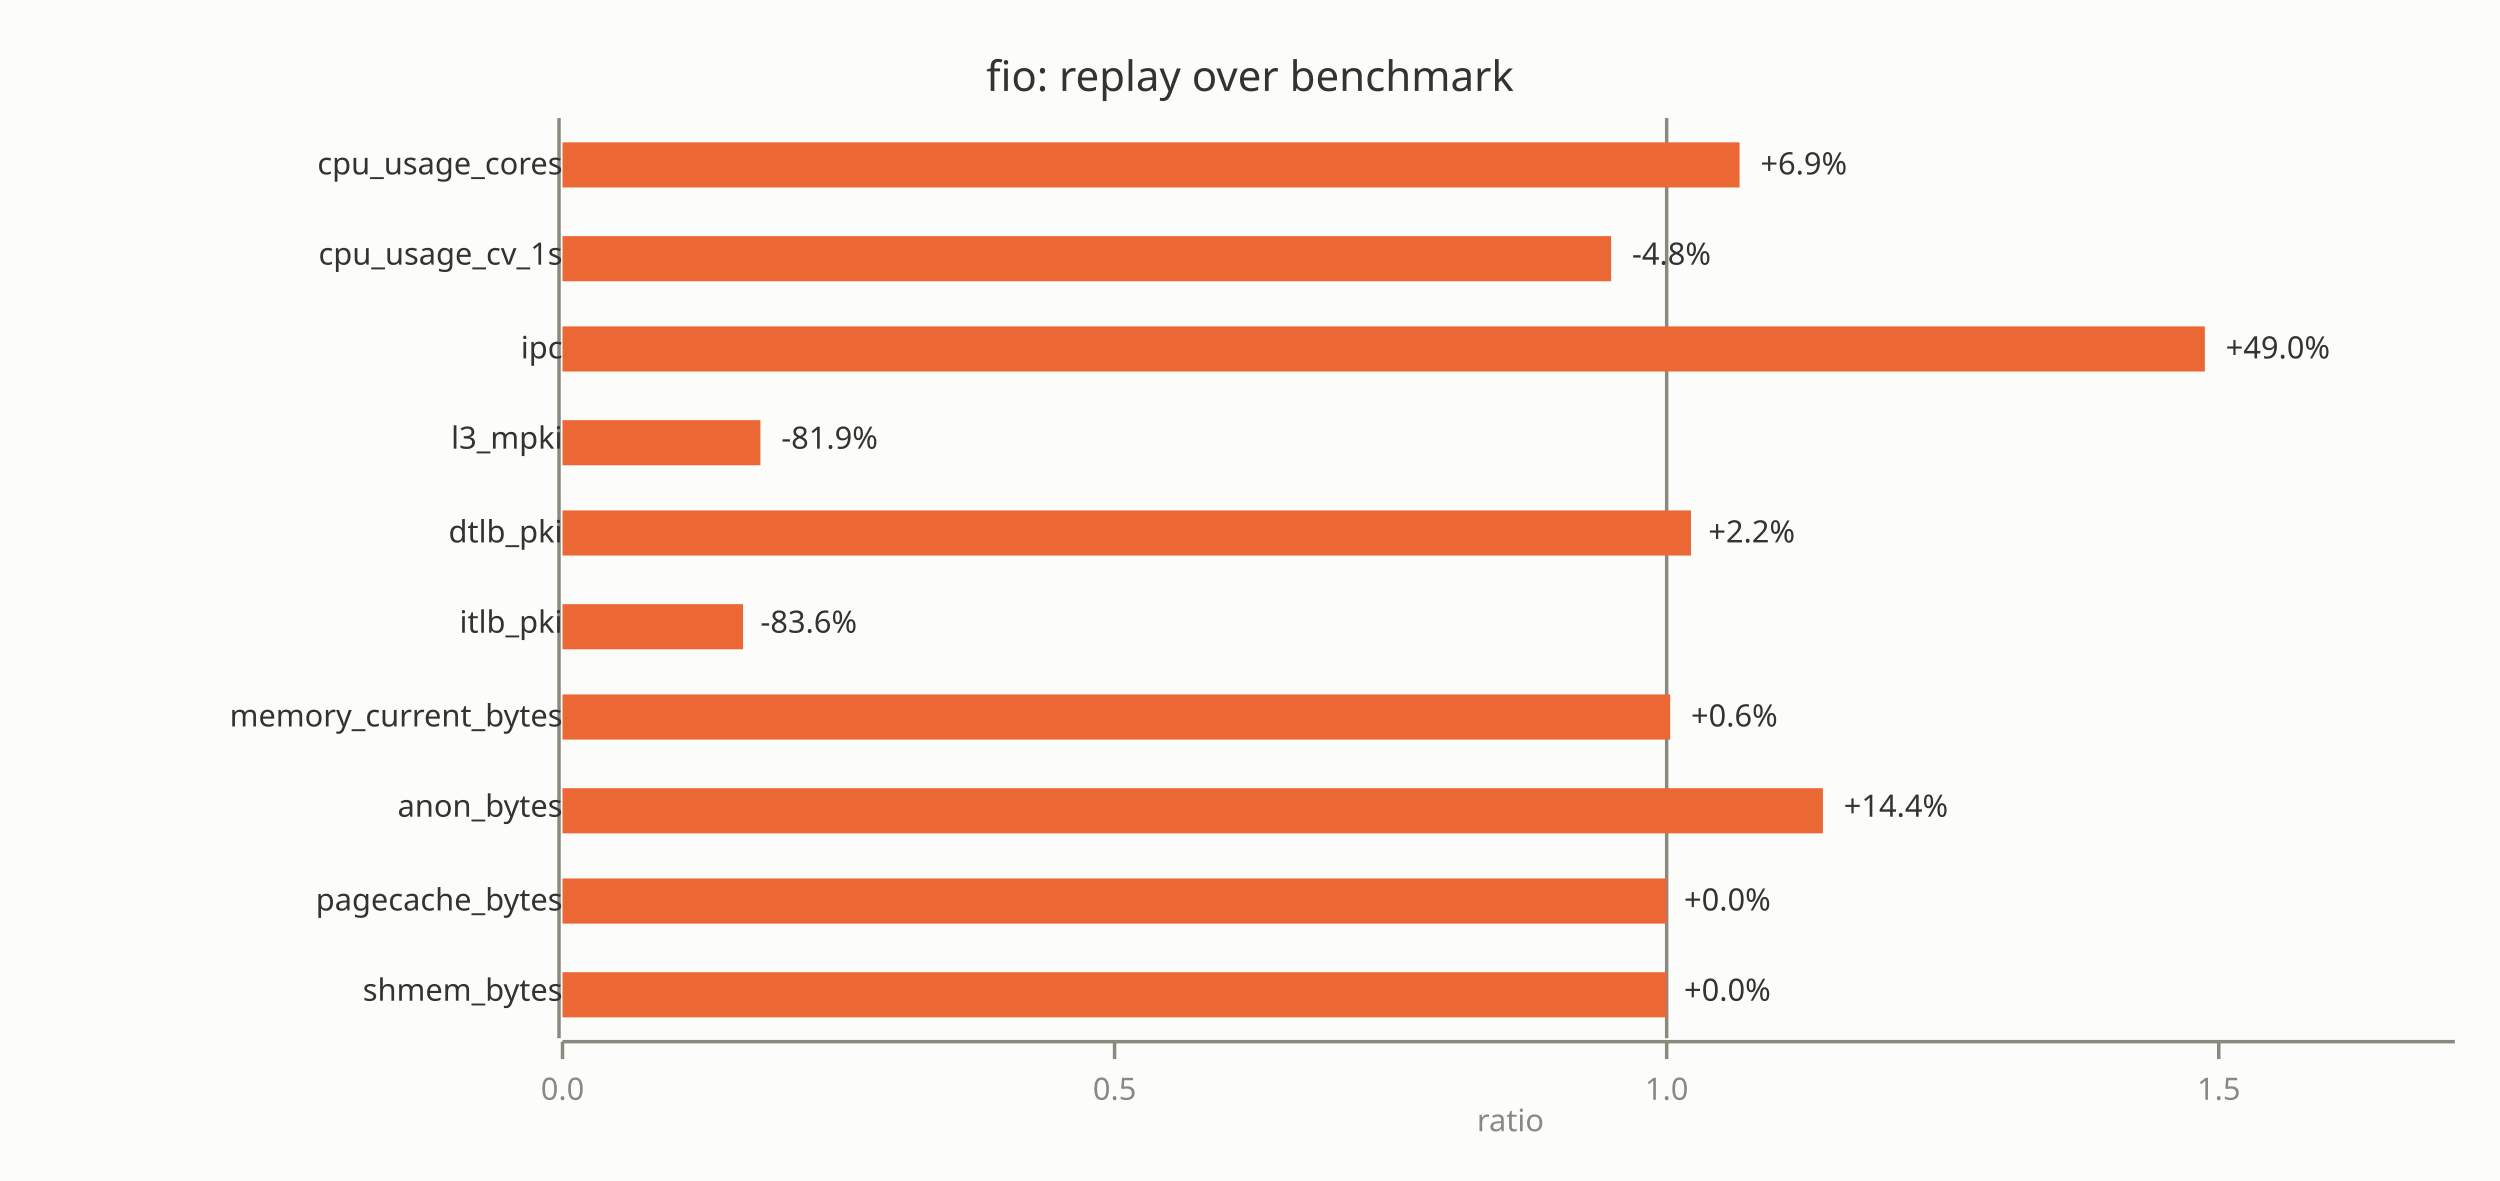
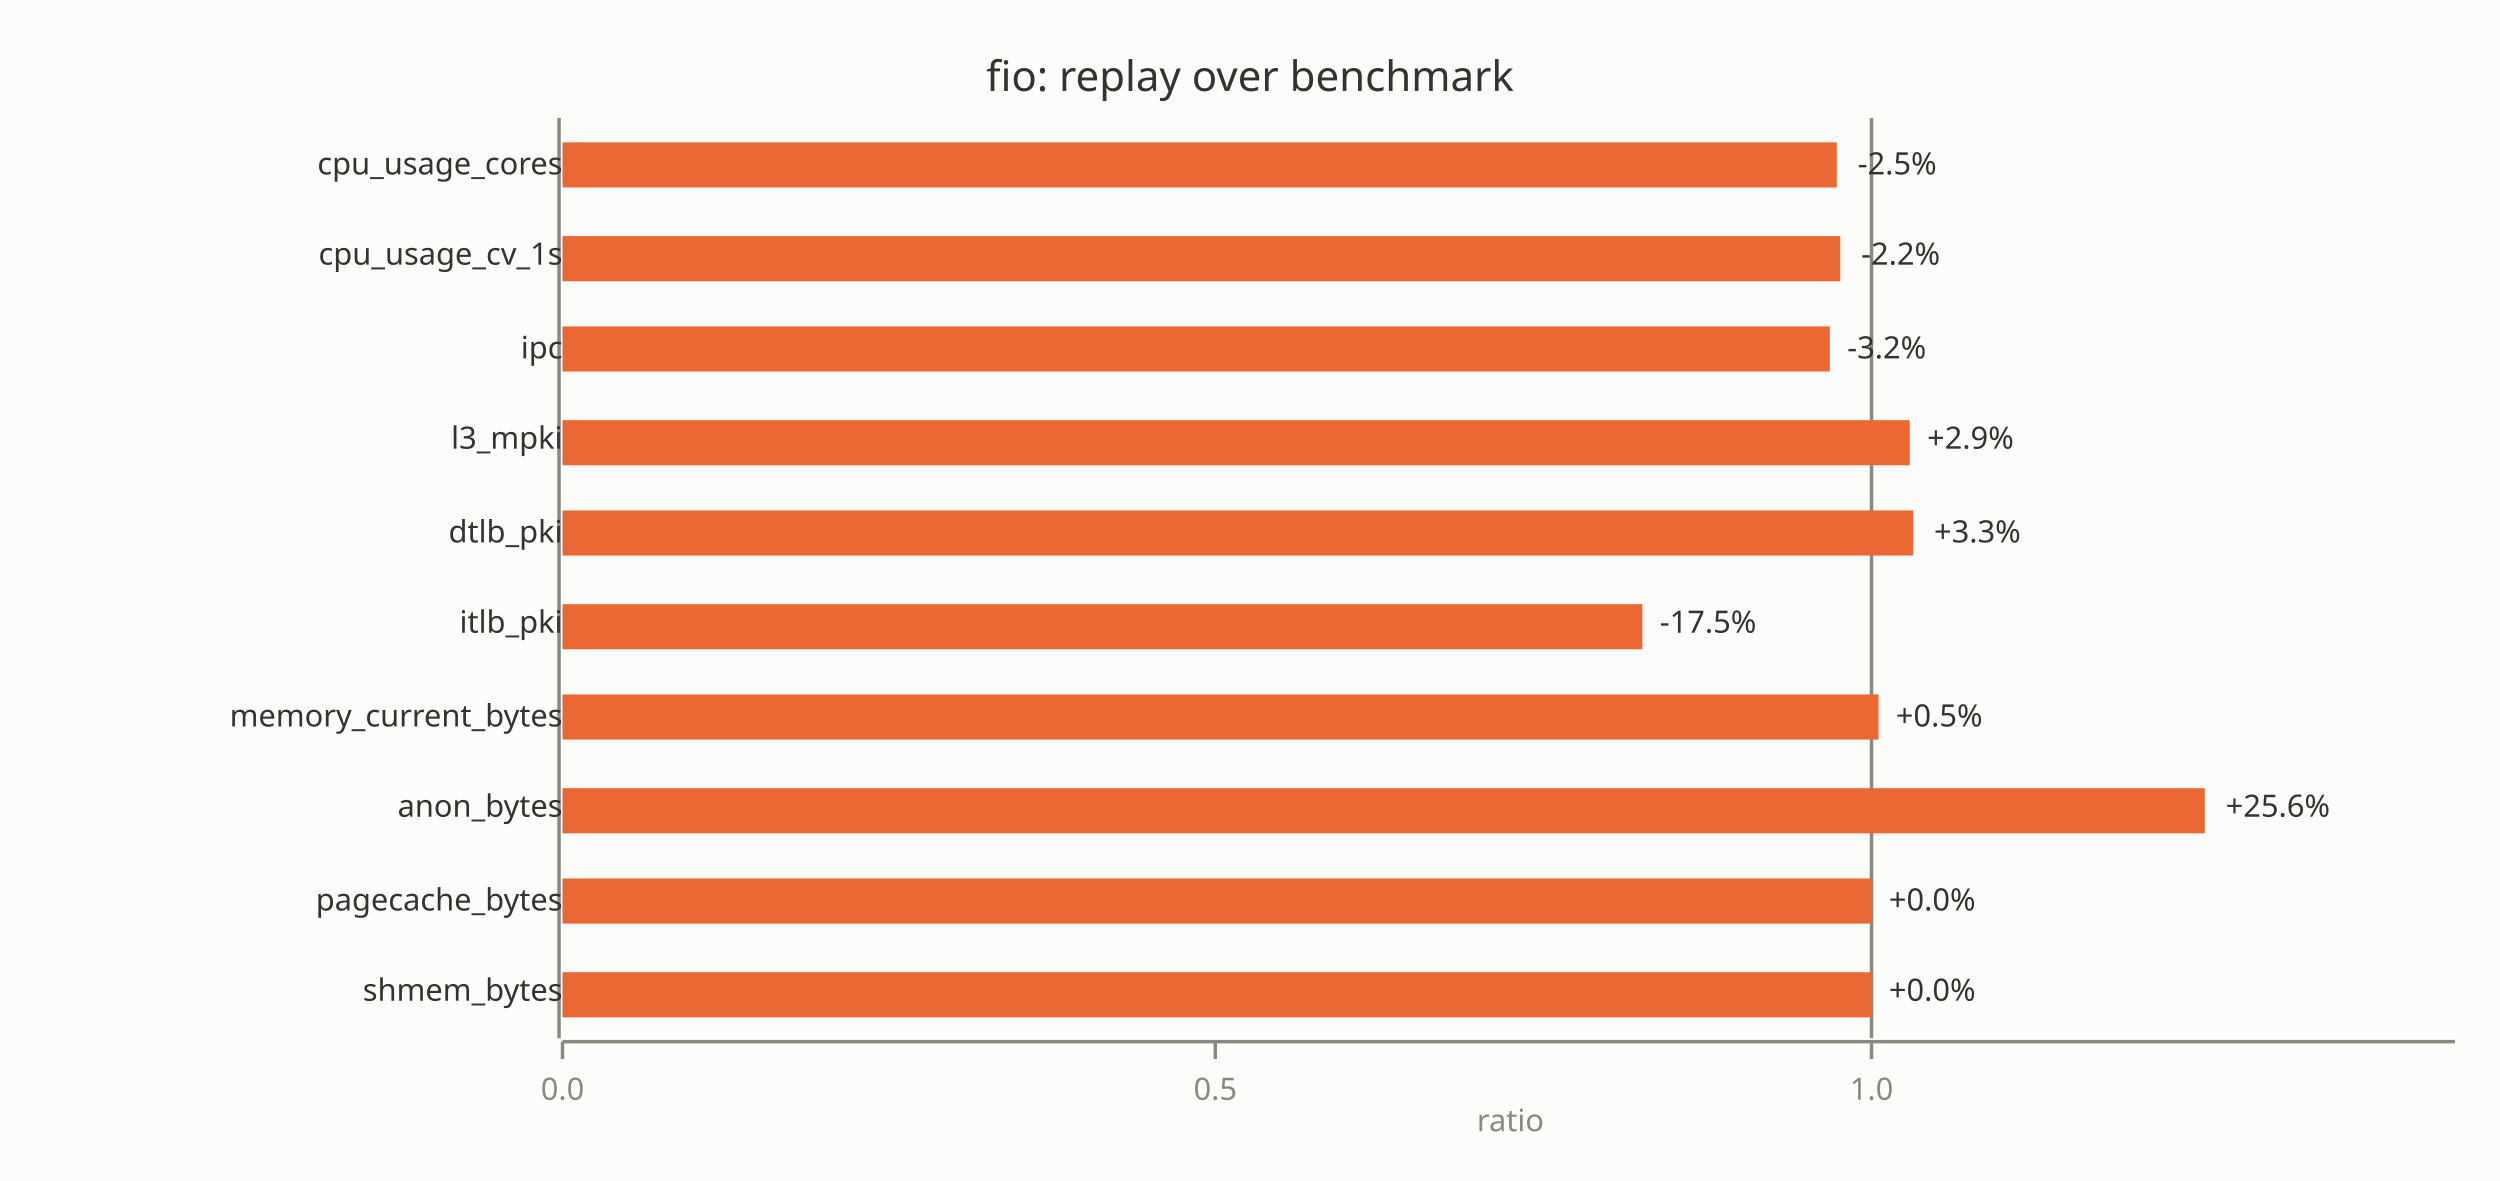
<svg xmlns="http://www.w3.org/2000/svg" width="720" height="340" viewBox="0 0 720 340">
  <rect x="0" y="0" width="720" height="340" opacity="1" fill="#FCFCFB" stroke="none" />
  <text x="360" y="17" dy="0.76em" text-anchor="middle" font-family="sans-serif" font-size="12.097" opacity="1" fill="#333330">
fio: replay over benchmark
</text>
  <text x="435" y="328" dy="-0.5ex" text-anchor="middle" font-family="sans-serif" font-size="8.871" opacity="1" fill="#8A8980">
ratio
</text>
  <polyline fill="none" opacity="1" stroke="#8A8980" stroke-width="1" points="161,34 161,299 " />
  <polyline fill="none" opacity="1" stroke="#8A8980" stroke-width="1" points="162,300 707,300 " />
  <text x="162" y="310" dy="0.76em" text-anchor="middle" font-family="sans-serif" font-size="8.871" opacity="1" fill="#8A8980">
0.0
</text>
  <polyline fill="none" opacity="1" stroke="#8A8980" stroke-width="1" points="162,300 162,305 " />
-   <text x="321" y="310" dy="0.76em" text-anchor="middle" font-family="sans-serif" font-size="8.871" opacity="1" fill="#8A8980">
+   <text x="350" y="310" dy="0.76em" text-anchor="middle" font-family="sans-serif" font-size="8.871" opacity="1" fill="#8A8980">
0.5
</text>
-   <polyline fill="none" opacity="1" stroke="#8A8980" stroke-width="1" points="321,300 321,305 " />
-   <text x="480" y="310" dy="0.76em" text-anchor="middle" font-family="sans-serif" font-size="8.871" opacity="1" fill="#8A8980">
+   <polyline fill="none" opacity="1" stroke="#8A8980" stroke-width="1" points="350,300 350,305 " />
+   <text x="539" y="310" dy="0.76em" text-anchor="middle" font-family="sans-serif" font-size="8.871" opacity="1" fill="#8A8980">
1.0
</text>
-   <polyline fill="none" opacity="1" stroke="#8A8980" stroke-width="1" points="480,300 480,305 " />
-   <text x="639" y="310" dy="0.76em" text-anchor="middle" font-family="sans-serif" font-size="8.871" opacity="1" fill="#8A8980">
- 1.5
- </text>
-   <polyline fill="none" opacity="1" stroke="#8A8980" stroke-width="1" points="639,300 639,305 " />
-   <polyline fill="none" opacity="1" stroke="#8A8980" stroke-width="1" points="480,299 480,34 " />
-   <rect x="162" y="41" width="339" height="13" opacity="1" fill="#EB6834" stroke="none" />
+   <polyline fill="none" opacity="1" stroke="#8A8980" stroke-width="1" points="539,300 539,305 " />
+   <polyline fill="none" opacity="1" stroke="#8A8980" stroke-width="1" points="539,299 539,34 " />
+   <rect x="162" y="41" width="367" height="13" opacity="1" fill="#EB6834" stroke="none" />
  <text x="162" y="48" dy="0.5ex" text-anchor="end" font-family="sans-serif" font-size="8.871" opacity="1" fill="#333330">
cpu_usage_cores
</text>
-   <text x="507" y="48" dy="0.5ex" text-anchor="start" font-family="sans-serif" font-size="8.871" opacity="1" fill="#333330">
- +6.9%
+   <text x="535" y="48" dy="0.5ex" text-anchor="start" font-family="sans-serif" font-size="8.871" opacity="1" fill="#333330">
+ -2.5%
</text>
-   <rect x="162" y="68" width="302" height="13" opacity="1" fill="#EB6834" stroke="none" />
+   <rect x="162" y="68" width="368" height="13" opacity="1" fill="#EB6834" stroke="none" />
  <text x="162" y="74" dy="0.5ex" text-anchor="end" font-family="sans-serif" font-size="8.871" opacity="1" fill="#333330">
cpu_usage_cv_1s
</text>
-   <text x="470" y="74" dy="0.5ex" text-anchor="start" font-family="sans-serif" font-size="8.871" opacity="1" fill="#333330">
- -4.8%
+   <text x="536" y="74" dy="0.5ex" text-anchor="start" font-family="sans-serif" font-size="8.871" opacity="1" fill="#333330">
+ -2.2%
</text>
-   <rect x="162" y="94" width="473" height="13" opacity="1" fill="#EB6834" stroke="none" />
+   <rect x="162" y="94" width="365" height="13" opacity="1" fill="#EB6834" stroke="none" />
  <text x="162" y="101" dy="0.5ex" text-anchor="end" font-family="sans-serif" font-size="8.871" opacity="1" fill="#333330">
ipc
</text>
-   <text x="641" y="101" dy="0.5ex" text-anchor="start" font-family="sans-serif" font-size="8.871" opacity="1" fill="#333330">
- +49.0%
+   <text x="532" y="101" dy="0.5ex" text-anchor="start" font-family="sans-serif" font-size="8.871" opacity="1" fill="#333330">
+ -3.2%
</text>
-   <rect x="162" y="121" width="57" height="13" opacity="1" fill="#EB6834" stroke="none" />
+   <rect x="162" y="121" width="388" height="13" opacity="1" fill="#EB6834" stroke="none" />
  <text x="162" y="127" dy="0.5ex" text-anchor="end" font-family="sans-serif" font-size="8.871" opacity="1" fill="#333330">
l3_mpki
</text>
-   <text x="225" y="127" dy="0.5ex" text-anchor="start" font-family="sans-serif" font-size="8.871" opacity="1" fill="#333330">
- -81.9%
+   <text x="555" y="127" dy="0.5ex" text-anchor="start" font-family="sans-serif" font-size="8.871" opacity="1" fill="#333330">
+ +2.9%
</text>
-   <rect x="162" y="147" width="325" height="13" opacity="1" fill="#EB6834" stroke="none" />
+   <rect x="162" y="147" width="389" height="13" opacity="1" fill="#EB6834" stroke="none" />
  <text x="162" y="154" dy="0.5ex" text-anchor="end" font-family="sans-serif" font-size="8.871" opacity="1" fill="#333330">
dtlb_pki
</text>
-   <text x="492" y="154" dy="0.5ex" text-anchor="start" font-family="sans-serif" font-size="8.871" opacity="1" fill="#333330">
- +2.2%
+   <text x="557" y="154" dy="0.5ex" text-anchor="start" font-family="sans-serif" font-size="8.871" opacity="1" fill="#333330">
+ +3.3%
</text>
-   <rect x="162" y="174" width="52" height="13" opacity="1" fill="#EB6834" stroke="none" />
+   <rect x="162" y="174" width="311" height="13" opacity="1" fill="#EB6834" stroke="none" />
  <text x="162" y="180" dy="0.5ex" text-anchor="end" font-family="sans-serif" font-size="8.871" opacity="1" fill="#333330">
itlb_pki
</text>
-   <text x="219" y="180" dy="0.5ex" text-anchor="start" font-family="sans-serif" font-size="8.871" opacity="1" fill="#333330">
- -83.6%
+   <text x="478" y="180" dy="0.5ex" text-anchor="start" font-family="sans-serif" font-size="8.871" opacity="1" fill="#333330">
+ -17.5%
</text>
-   <rect x="162" y="200" width="319" height="13" opacity="1" fill="#EB6834" stroke="none" />
+   <rect x="162" y="200" width="379" height="13" opacity="1" fill="#EB6834" stroke="none" />
  <text x="162" y="207" dy="0.5ex" text-anchor="end" font-family="sans-serif" font-size="8.871" opacity="1" fill="#333330">
memory_current_bytes
</text>
-   <text x="487" y="207" dy="0.5ex" text-anchor="start" font-family="sans-serif" font-size="8.871" opacity="1" fill="#333330">
- +0.6%
+   <text x="546" y="207" dy="0.5ex" text-anchor="start" font-family="sans-serif" font-size="8.871" opacity="1" fill="#333330">
+ +0.5%
</text>
-   <rect x="162" y="227" width="363" height="13" opacity="1" fill="#EB6834" stroke="none" />
+   <rect x="162" y="227" width="473" height="13" opacity="1" fill="#EB6834" stroke="none" />
  <text x="162" y="233" dy="0.5ex" text-anchor="end" font-family="sans-serif" font-size="8.871" opacity="1" fill="#333330">
anon_bytes
</text>
-   <text x="531" y="233" dy="0.5ex" text-anchor="start" font-family="sans-serif" font-size="8.871" opacity="1" fill="#333330">
- +14.4%
+   <text x="641" y="233" dy="0.5ex" text-anchor="start" font-family="sans-serif" font-size="8.871" opacity="1" fill="#333330">
+ +25.6%
</text>
-   <rect x="162" y="253" width="318" height="13" opacity="1" fill="#EB6834" stroke="none" />
+   <rect x="162" y="253" width="377" height="13" opacity="1" fill="#EB6834" stroke="none" />
  <text x="162" y="260" dy="0.5ex" text-anchor="end" font-family="sans-serif" font-size="8.871" opacity="1" fill="#333330">
pagecache_bytes
</text>
-   <text x="485" y="260" dy="0.5ex" text-anchor="start" font-family="sans-serif" font-size="8.871" opacity="1" fill="#333330">
+   <text x="544" y="260" dy="0.5ex" text-anchor="start" font-family="sans-serif" font-size="8.871" opacity="1" fill="#333330">
+0.0%
</text>
-   <rect x="162" y="280" width="318" height="13" opacity="1" fill="#EB6834" stroke="none" />
+   <rect x="162" y="280" width="377" height="13" opacity="1" fill="#EB6834" stroke="none" />
  <text x="162" y="286" dy="0.5ex" text-anchor="end" font-family="sans-serif" font-size="8.871" opacity="1" fill="#333330">
shmem_bytes
</text>
-   <text x="485" y="286" dy="0.5ex" text-anchor="start" font-family="sans-serif" font-size="8.871" opacity="1" fill="#333330">
+   <text x="544" y="286" dy="0.5ex" text-anchor="start" font-family="sans-serif" font-size="8.871" opacity="1" fill="#333330">
+0.0%
</text>
</svg>
